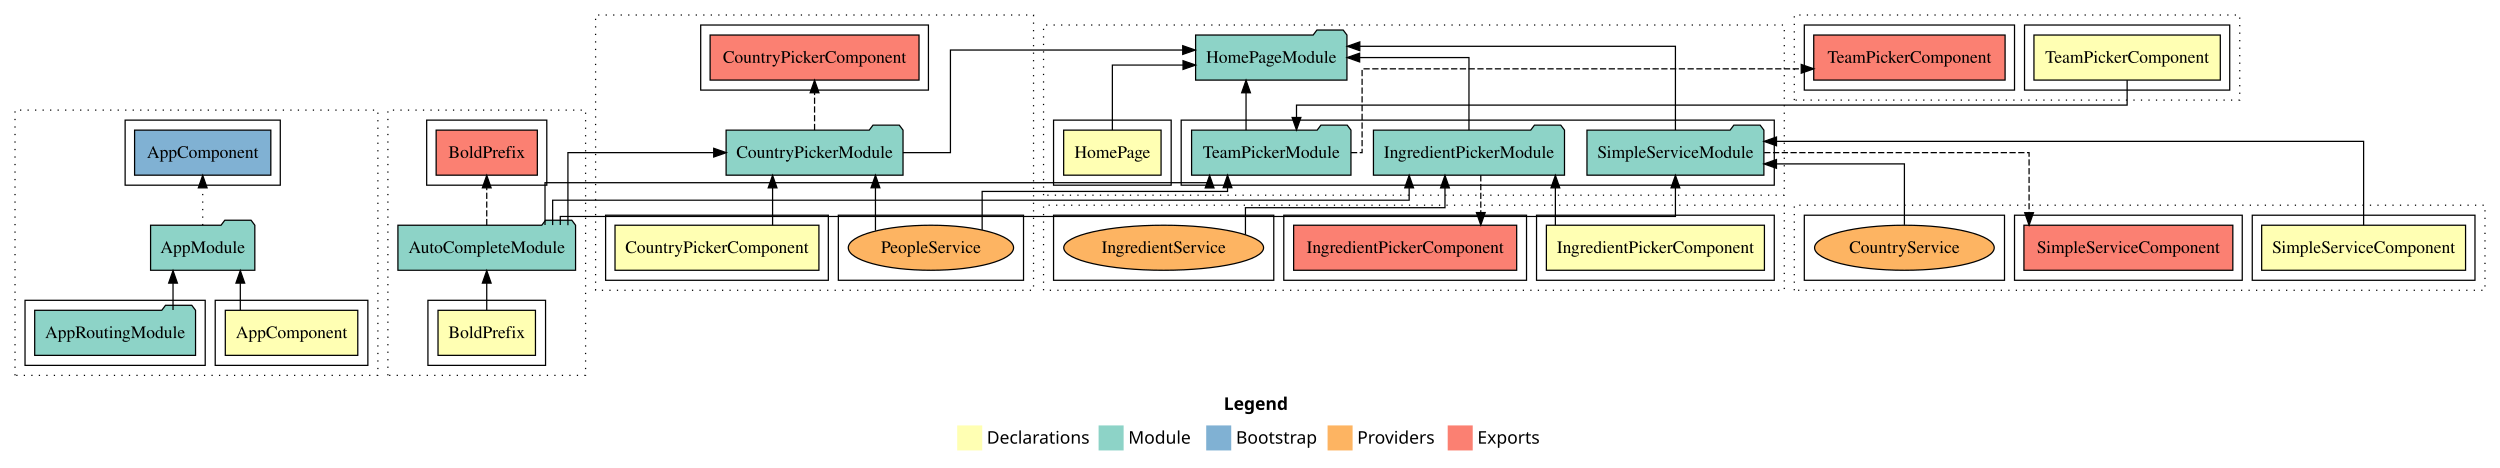
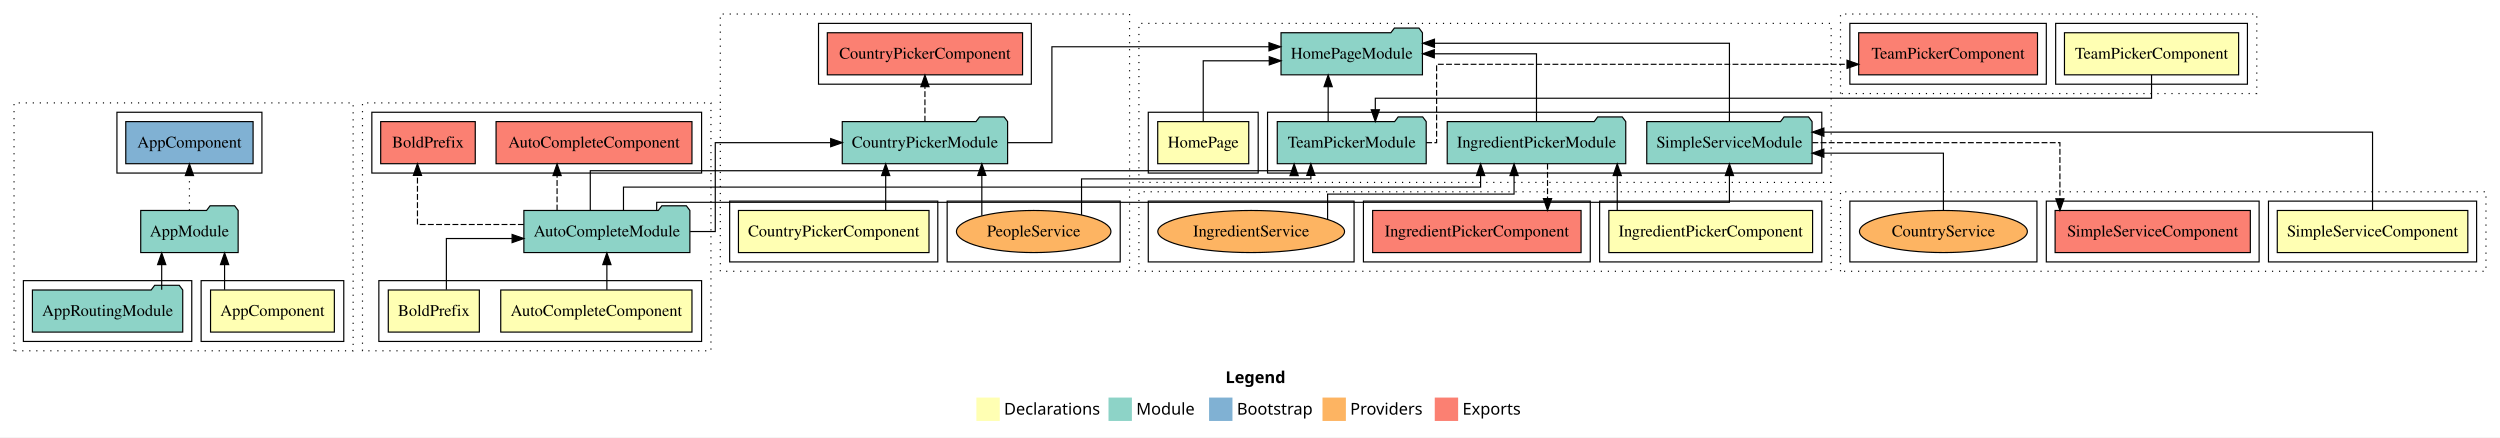
- <svg xmlns="http://www.w3.org/2000/svg" width="1998pt" height="374pt" viewBox="0.00 0.00 1998.00 374.00">
+ <svg xmlns="http://www.w3.org/2000/svg" width="2138pt" height="374pt" viewBox="0.00 0.00 2138.00 374.00">
  <g id="graph0" class="graph" transform="scale(1 1) rotate(0) translate(4 370)">
-     <polygon fill="#ffffff" stroke="transparent" points="-4,4 -4,-370 1994,-370 1994,4 -4,4" />
-     <text text-anchor="start" x="974.009" y="-42.4" font-family="sans-serif" font-weight="bold" font-size="14.00" fill="#000000">Legend</text>
-     <polygon fill="#ffffb3" stroke="transparent" points="761,-10 761,-30 781,-30 781,-10 761,-10" />
-     <text text-anchor="start" x="784.629" y="-15.4" font-family="sans-serif" font-size="14.00" fill="#000000">  Declarations</text>
-     <polygon fill="#8dd3c7" stroke="transparent" points="874,-10 874,-30 894,-30 894,-10 874,-10" />
-     <text text-anchor="start" x="897.725" y="-15.4" font-family="sans-serif" font-size="14.00" fill="#000000">  Module</text>
-     <polygon fill="#80b1d3" stroke="transparent" points="960,-10 960,-30 980,-30 980,-10 960,-10" />
-     <text text-anchor="start" x="983.781" y="-15.4" font-family="sans-serif" font-size="14.00" fill="#000000">  Bootstrap</text>
-     <polygon fill="#fdb462" stroke="transparent" points="1057,-10 1057,-30 1077,-30 1077,-10 1057,-10" />
-     <text text-anchor="start" x="1080.673" y="-15.4" font-family="sans-serif" font-size="14.00" fill="#000000">  Providers</text>
-     <polygon fill="#fb8072" stroke="transparent" points="1153,-10 1153,-30 1173,-30 1173,-10 1153,-10" />
-     <text text-anchor="start" x="1176.726" y="-15.4" font-family="sans-serif" font-size="14.00" fill="#000000">  Exports</text>
+     <polygon fill="#ffffff" stroke="transparent" points="-4,4 -4,-370 2134,-370 2134,4 -4,4" />
+     <text text-anchor="start" x="1044.009" y="-42.4" font-family="sans-serif" font-weight="bold" font-size="14.00" fill="#000000">Legend</text>
+     <polygon fill="#ffffb3" stroke="transparent" points="831,-10 831,-30 851,-30 851,-10 831,-10" />
+     <text text-anchor="start" x="854.629" y="-15.4" font-family="sans-serif" font-size="14.00" fill="#000000">  Declarations</text>
+     <polygon fill="#8dd3c7" stroke="transparent" points="944,-10 944,-30 964,-30 964,-10 944,-10" />
+     <text text-anchor="start" x="967.725" y="-15.4" font-family="sans-serif" font-size="14.00" fill="#000000">  Module</text>
+     <polygon fill="#80b1d3" stroke="transparent" points="1030,-10 1030,-30 1050,-30 1050,-10 1030,-10" />
+     <text text-anchor="start" x="1053.781" y="-15.4" font-family="sans-serif" font-size="14.00" fill="#000000">  Bootstrap</text>
+     <polygon fill="#fdb462" stroke="transparent" points="1127,-10 1127,-30 1147,-30 1147,-10 1127,-10" />
+     <text text-anchor="start" x="1150.673" y="-15.4" font-family="sans-serif" font-size="14.00" fill="#000000">  Providers</text>
+     <polygon fill="#fb8072" stroke="transparent" points="1223,-10 1223,-30 1243,-30 1243,-10 1223,-10" />
+     <text text-anchor="start" x="1246.726" y="-15.4" font-family="sans-serif" font-size="14.00" fill="#000000">  Exports</text>
    <g id="clust1" class="cluster">
      <polygon fill="none" stroke="#000000" stroke-dasharray="1,5" points="8,-70 8,-282 298,-282 298,-70 8,-70" />
    </g>
    <g id="clust2" class="cluster">
      <polygon fill="none" stroke="#000000" points="168,-78 168,-130 290,-130 290,-78 168,-78" />
    </g>
    <g id="clust4" class="cluster">
      <polygon fill="none" stroke="#000000" points="16,-78 16,-130 160,-130 160,-78 16,-78" />
    </g>
    <g id="clust6" class="cluster">
      <polygon fill="none" stroke="#000000" points="96,-222 96,-274 220,-274 220,-222 96,-222" />
    </g>
    <g id="clust14" class="cluster">
-       <polygon fill="none" stroke="#000000" stroke-dasharray="1,5" points="306,-70 306,-282 464,-282 464,-70 306,-70" />
+       <polygon fill="none" stroke="#000000" stroke-dasharray="1,5" points="306,-70 306,-282 604,-282 604,-70 306,-70" />
    </g>
    <g id="clust15" class="cluster">
-       <polygon fill="none" stroke="#000000" points="338,-78 338,-130 432,-130 432,-78 338,-78" />
-     </g>
-     <g id="clust18" class="cluster">
-       <polygon fill="none" stroke="#000000" points="337,-222 337,-274 433,-274 433,-222 337,-222" />
-     </g>
-     <g id="clust21" class="cluster">
-       <polygon fill="none" stroke="#000000" stroke-dasharray="1,5" points="472,-138 472,-358 822,-358 822,-138 472,-138" />
+       <polygon fill="none" stroke="#000000" points="320,-78 320,-130 596,-130 596,-78 320,-78" />
+     </g>
+     <g id="clust19" class="cluster">
+       <polygon fill="none" stroke="#000000" points="314,-222 314,-274 596,-274 596,-222 314,-222" />
    </g>
    <g id="clust22" class="cluster">
-       <polygon fill="none" stroke="#000000" points="480,-146 480,-198 658,-198 658,-146 480,-146" />
-     </g>
-     <g id="clust25" class="cluster">
-       <polygon fill="none" stroke="#000000" points="556,-298 556,-350 738,-350 738,-298 556,-298" />
-     </g>
-     <g id="clust27" class="cluster">
-       <polygon fill="none" stroke="#000000" points="666,-146 666,-198 814,-198 814,-146 666,-146" />
+       <polygon fill="none" stroke="#000000" stroke-dasharray="1,5" points="612,-138 612,-358 962,-358 962,-138 612,-138" />
+     </g>
+     <g id="clust23" class="cluster">
+       <polygon fill="none" stroke="#000000" points="620,-146 620,-198 798,-198 798,-146 620,-146" />
+     </g>
+     <g id="clust26" class="cluster">
+       <polygon fill="none" stroke="#000000" points="696,-298 696,-350 878,-350 878,-298 696,-298" />
    </g>
    <g id="clust28" class="cluster">
-       <polygon fill="none" stroke="#000000" stroke-dasharray="1,5" points="830,-214 830,-350 1422,-350 1422,-214 830,-214" />
+       <polygon fill="none" stroke="#000000" points="806,-146 806,-198 954,-198 954,-146 806,-146" />
    </g>
    <g id="clust29" class="cluster">
-       <polygon fill="none" stroke="#000000" points="838,-222 838,-274 932,-274 932,-222 838,-222" />
-     </g>
-     <g id="clust31" class="cluster">
-       <polygon fill="none" stroke="#000000" points="940,-222 940,-274 1414,-274 1414,-222 940,-222" />
-     </g>
-     <g id="clust35" class="cluster">
-       <polygon fill="none" stroke="#000000" stroke-dasharray="1,5" points="830,-138 830,-206 1422,-206 1422,-138 830,-138" />
+       <polygon fill="none" stroke="#000000" stroke-dasharray="1,5" points="970,-214 970,-350 1562,-350 1562,-214 970,-214" />
+     </g>
+     <g id="clust30" class="cluster">
+       <polygon fill="none" stroke="#000000" points="978,-222 978,-274 1072,-274 1072,-222 978,-222" />
+     </g>
+     <g id="clust32" class="cluster">
+       <polygon fill="none" stroke="#000000" points="1080,-222 1080,-274 1554,-274 1554,-222 1080,-222" />
    </g>
    <g id="clust36" class="cluster">
-       <polygon fill="none" stroke="#000000" points="1224,-146 1224,-198 1414,-198 1414,-146 1224,-146" />
-     </g>
-     <g id="clust39" class="cluster">
-       <polygon fill="none" stroke="#000000" points="1022,-146 1022,-198 1216,-198 1216,-146 1022,-146" />
-     </g>
-     <g id="clust41" class="cluster">
-       <polygon fill="none" stroke="#000000" points="838,-146 838,-198 1014,-198 1014,-146 838,-146" />
+       <polygon fill="none" stroke="#000000" stroke-dasharray="1,5" points="970,-138 970,-206 1562,-206 1562,-138 970,-138" />
+     </g>
+     <g id="clust37" class="cluster">
+       <polygon fill="none" stroke="#000000" points="1364,-146 1364,-198 1554,-198 1554,-146 1364,-146" />
+     </g>
+     <g id="clust40" class="cluster">
+       <polygon fill="none" stroke="#000000" points="1162,-146 1162,-198 1356,-198 1356,-146 1162,-146" />
    </g>
    <g id="clust42" class="cluster">
-       <polygon fill="none" stroke="#000000" stroke-dasharray="1,5" points="1430,-138 1430,-206 1982,-206 1982,-138 1430,-138" />
+       <polygon fill="none" stroke="#000000" points="978,-146 978,-198 1154,-198 1154,-146 978,-146" />
    </g>
    <g id="clust43" class="cluster">
-       <polygon fill="none" stroke="#000000" points="1796,-146 1796,-198 1974,-198 1974,-146 1796,-146" />
-     </g>
-     <g id="clust46" class="cluster">
-       <polygon fill="none" stroke="#000000" points="1606,-146 1606,-198 1788,-198 1788,-146 1606,-146" />
-     </g>
-     <g id="clust48" class="cluster">
-       <polygon fill="none" stroke="#000000" points="1438,-146 1438,-198 1598,-198 1598,-146 1438,-146" />
+       <polygon fill="none" stroke="#000000" stroke-dasharray="1,5" points="1570,-138 1570,-206 2122,-206 2122,-138 1570,-138" />
+     </g>
+     <g id="clust44" class="cluster">
+       <polygon fill="none" stroke="#000000" points="1936,-146 1936,-198 2114,-198 2114,-146 1936,-146" />
+     </g>
+     <g id="clust47" class="cluster">
+       <polygon fill="none" stroke="#000000" points="1746,-146 1746,-198 1928,-198 1928,-146 1746,-146" />
    </g>
    <g id="clust49" class="cluster">
-       <polygon fill="none" stroke="#000000" stroke-dasharray="1,5" points="1430,-290 1430,-358 1786,-358 1786,-290 1430,-290" />
+       <polygon fill="none" stroke="#000000" points="1578,-146 1578,-198 1738,-198 1738,-146 1578,-146" />
    </g>
    <g id="clust50" class="cluster">
-       <polygon fill="none" stroke="#000000" points="1614,-298 1614,-350 1778,-350 1778,-298 1614,-298" />
-     </g>
-     <g id="clust53" class="cluster">
-       <polygon fill="none" stroke="#000000" points="1438,-298 1438,-350 1606,-350 1606,-298 1438,-298" />
+       <polygon fill="none" stroke="#000000" stroke-dasharray="1,5" points="1570,-290 1570,-358 1926,-358 1926,-290 1570,-290" />
+     </g>
+     <g id="clust51" class="cluster">
+       <polygon fill="none" stroke="#000000" points="1754,-298 1754,-350 1918,-350 1918,-298 1754,-298" />
+     </g>
+     <g id="clust54" class="cluster">
+       <polygon fill="none" stroke="#000000" points="1578,-298 1578,-350 1746,-350 1746,-298 1578,-298" />
    </g>
    <g id="node1" class="node">
      <polygon fill="#ffffb3" stroke="#000000" points="281.94,-122 176.06,-122 176.06,-86 281.94,-86 281.94,-122" />
      <text text-anchor="middle" x="229" y="-99.8" font-family="Times,serif" font-size="14.00" fill="#000000">AppComponent</text>
    </g>
    <g id="node2" class="node">
      <polygon fill="#8dd3c7" stroke="#000000" points="199.657,-190 196.657,-194 175.657,-194 172.657,-190 116.343,-190 116.343,-154 199.657,-154 199.657,-190" />
      <text text-anchor="middle" x="158" y="-167.8" font-family="Times,serif" font-size="14.00" fill="#000000">AppModule</text>
    </g>
    <g id="edge1" class="edge">
      <path fill="none" stroke="#000000" d="M188.054,-122.223C188.054,-122.223 188.054,-143.727 188.054,-143.727" />
      <polygon fill="#000000" stroke="#000000" points="184.554,-143.727 188.054,-153.727 191.554,-143.727 184.554,-143.727" />
    </g>
    <g id="node4" class="node">
      <polygon fill="#80b1d3" stroke="#000000" points="212.439,-266 103.561,-266 103.561,-230 212.439,-230 212.439,-266" />
      <text text-anchor="middle" x="158" y="-243.8" font-family="Times,serif" font-size="14.00" fill="#000000">AppComponent </text>
    </g>
    <g id="edge3" class="edge">
      <path fill="none" stroke="#000000" stroke-dasharray="1,5" d="M158,-190.011C158,-190.011 158,-219.855 158,-219.855" />
      <polygon fill="#000000" stroke="#000000" points="154.5,-219.855 158,-229.855 161.5,-219.855 154.5,-219.855" />
    </g>
    <g id="node3" class="node">
      <polygon fill="#8dd3c7" stroke="#000000" points="152.274,-122 149.274,-126 128.274,-126 125.274,-122 23.726,-122 23.726,-86 152.274,-86 152.274,-122" />
      <text text-anchor="middle" x="88" y="-99.8" font-family="Times,serif" font-size="14.00" fill="#000000">AppRoutingModule</text>
    </g>
    <g id="edge2" class="edge">
      <path fill="none" stroke="#000000" d="M134.28,-122.223C134.28,-122.223 134.28,-143.727 134.28,-143.727" />
      <polygon fill="#000000" stroke="#000000" points="130.78,-143.727 134.28,-153.727 137.78,-143.727 130.78,-143.727" />
    </g>
    <g id="node5" class="node">
-       <polygon fill="#ffffb3" stroke="#000000" points="423.937,-122 346.063,-122 346.063,-86 423.937,-86 423.937,-122" />
-       <text text-anchor="middle" x="385" y="-99.8" font-family="Times,serif" font-size="14.00" fill="#000000">BoldPrefix</text>
+       <polygon fill="#ffffb3" stroke="#000000" points="587.767,-122 424.233,-122 424.233,-86 587.767,-86 587.767,-122" />
+       <text text-anchor="middle" x="506" y="-99.8" font-family="Times,serif" font-size="14.00" fill="#000000">AutoCompleteComponent</text>
+     </g>
+     <g id="node7" class="node">
+       <polygon fill="#8dd3c7" stroke="#000000" points="585.985,-190 582.985,-194 561.985,-194 558.985,-190 444.015,-190 444.015,-154 585.985,-154 585.985,-190" />
+       <text text-anchor="middle" x="515" y="-167.8" font-family="Times,serif" font-size="14.00" fill="#000000">AutoCompleteModule</text>
+     </g>
+     <g id="edge4" class="edge">
+       <path fill="none" stroke="#000000" d="M515,-122.223C515,-122.223 515,-143.727 515,-143.727" />
+       <polygon fill="#000000" stroke="#000000" points="511.5,-143.727 515,-153.727 518.5,-143.727 511.5,-143.727" />
    </g>
    <g id="node6" class="node">
-       <polygon fill="#8dd3c7" stroke="#000000" points="455.985,-190 452.985,-194 431.985,-194 428.985,-190 314.015,-190 314.015,-154 455.985,-154 455.985,-190" />
-       <text text-anchor="middle" x="385" y="-167.8" font-family="Times,serif" font-size="14.00" fill="#000000">AutoCompleteModule</text>
-     </g>
-     <g id="edge4" class="edge">
-       <path fill="none" stroke="#000000" d="M385,-122.223C385,-122.223 385,-143.727 385,-143.727" />
-       <polygon fill="#000000" stroke="#000000" points="381.5,-143.727 385,-153.727 388.5,-143.727 381.5,-143.727" />
-     </g>
-     <g id="node7" class="node">
-       <polygon fill="#fb8072" stroke="#000000" points="425.436,-266 344.564,-266 344.564,-230 425.436,-230 425.436,-266" />
-       <text text-anchor="middle" x="385" y="-243.8" font-family="Times,serif" font-size="14.00" fill="#000000">BoldPrefix </text>
+       <polygon fill="#ffffb3" stroke="#000000" points="405.937,-122 328.063,-122 328.063,-86 405.937,-86 405.937,-122" />
+       <text text-anchor="middle" x="367" y="-99.8" font-family="Times,serif" font-size="14.00" fill="#000000">BoldPrefix</text>
    </g>
    <g id="edge5" class="edge">
-       <path fill="none" stroke="#000000" stroke-dasharray="5,2" d="M385,-190.011C385,-190.011 385,-219.855 385,-219.855" />
-       <polygon fill="#000000" stroke="#000000" points="381.5,-219.855 385,-229.855 388.5,-219.855 381.5,-219.855" />
+       <path fill="none" stroke="#000000" d="M377.739,-122.267C377.739,-140.555 377.739,-166 377.739,-166 377.739,-166 433.957,-166 433.957,-166" />
+       <polygon fill="#000000" stroke="#000000" points="433.957,-169.5 443.957,-166 433.957,-162.5 433.957,-169.5" />
+     </g>
+     <g id="node8" class="node">
+       <polygon fill="#fb8072" stroke="#000000" points="587.767,-266 420.233,-266 420.233,-230 587.767,-230 587.767,-266" />
+       <text text-anchor="middle" x="504" y="-243.8" font-family="Times,serif" font-size="14.00" fill="#000000">AutoCompleteComponent </text>
+     </g>
+     <g id="edge6" class="edge">
+       <path fill="none" stroke="#000000" stroke-dasharray="5,2" d="M472.405,-190.011C472.405,-190.011 472.405,-219.855 472.405,-219.855" />
+       <polygon fill="#000000" stroke="#000000" points="468.905,-219.855 472.405,-229.855 475.905,-219.855 468.905,-219.855" />
    </g>
    <g id="node9" class="node">
-       <polygon fill="#8dd3c7" stroke="#000000" points="717.701,-266 714.701,-270 693.701,-270 690.701,-266 576.299,-266 576.299,-230 717.701,-230 717.701,-266" />
-       <text text-anchor="middle" x="647" y="-243.8" font-family="Times,serif" font-size="14.00" fill="#000000">CountryPickerModule</text>
+       <polygon fill="#fb8072" stroke="#000000" points="402.436,-266 321.564,-266 321.564,-230 402.436,-230 402.436,-266" />
+       <text text-anchor="middle" x="362" y="-243.8" font-family="Times,serif" font-size="14.00" fill="#000000">BoldPrefix </text>
    </g>
    <g id="edge7" class="edge">
-       <path fill="none" stroke="#000000" d="M449.887,-190.011C449.887,-212.485 449.887,-248 449.887,-248 449.887,-248 566.395,-248 566.395,-248" />
-       <polygon fill="#000000" stroke="#000000" points="566.395,-251.5 576.395,-248 566.395,-244.5 566.395,-251.5" />
+       <path fill="none" stroke="#000000" stroke-dasharray="5,2" d="M443.949,-178C400.425,-178 353.011,-178 353.011,-178 353.011,-178 353.011,-219.973 353.011,-219.973" />
+       <polygon fill="#000000" stroke="#000000" points="349.511,-219.973 353.011,-229.973 356.511,-219.973 349.511,-219.973" />
+     </g>
+     <g id="node11" class="node">
+       <polygon fill="#8dd3c7" stroke="#000000" points="857.701,-266 854.701,-270 833.701,-270 830.701,-266 716.299,-266 716.299,-230 857.701,-230 857.701,-266" />
+       <text text-anchor="middle" x="787" y="-243.8" font-family="Times,serif" font-size="14.00" fill="#000000">CountryPickerModule</text>
+     </g>
+     <g id="edge9" class="edge">
+       <path fill="none" stroke="#000000" d="M586.197,-172C598.644,-172 607.696,-172 607.696,-172 607.696,-172 607.696,-248 607.696,-248 607.696,-248 706.392,-248 706.392,-248" />
+       <polygon fill="#000000" stroke="#000000" points="706.392,-251.5 716.392,-248 706.392,-244.5 706.392,-251.5" />
+     </g>
+     <g id="node16" class="node">
+       <polygon fill="#8dd3c7" stroke="#000000" points="1386.344,-266 1383.344,-270 1362.344,-270 1359.344,-266 1233.656,-266 1233.656,-230 1386.344,-230 1386.344,-266" />
+       <text text-anchor="middle" x="1310" y="-243.8" font-family="Times,serif" font-size="14.00" fill="#000000">IngredientPickerModule</text>
+     </g>
+     <g id="edge18" class="edge">
+       <path fill="none" stroke="#000000" d="M529.198,-190.11C529.198,-199.897 529.198,-210 529.198,-210 529.198,-210 1262.199,-210 1262.199,-210 1262.199,-210 1262.199,-219.89 1262.199,-219.89" />
+       <polygon fill="#000000" stroke="#000000" points="1258.699,-219.89 1262.199,-229.89 1265.699,-219.89 1258.699,-219.89" />
+     </g>
+     <g id="node17" class="node">
+       <polygon fill="#8dd3c7" stroke="#000000" points="1545.697,-266 1542.697,-270 1521.697,-270 1518.697,-266 1404.303,-266 1404.303,-230 1545.697,-230 1545.697,-266" />
+       <text text-anchor="middle" x="1475" y="-243.8" font-family="Times,serif" font-size="14.00" fill="#000000">SimpleServiceModule</text>
+     </g>
+     <g id="edge22" class="edge">
+       <path fill="none" stroke="#000000" d="M557.595,-190.169C557.595,-194.046 557.595,-197 557.595,-197 557.595,-197 1475,-197 1475,-197 1475,-197 1475,-219.876 1475,-219.876" />
+       <polygon fill="#000000" stroke="#000000" points="1471.5,-219.876 1475,-229.876 1478.5,-219.876 1471.5,-219.876" />
+     </g>
+     <g id="node18" class="node">
+       <polygon fill="#8dd3c7" stroke="#000000" points="1215.685,-266 1212.685,-270 1191.685,-270 1188.685,-266 1088.315,-266 1088.315,-230 1215.685,-230 1215.685,-266" />
+       <text text-anchor="middle" x="1152" y="-243.8" font-family="Times,serif" font-size="14.00" fill="#000000">TeamPickerModule</text>
+     </g>
+     <g id="edge26" class="edge">
+       <path fill="none" stroke="#000000" d="M500.801,-190.187C500.801,-205.182 500.801,-224 500.801,-224 500.801,-224 1102.725,-224 1102.725,-224 1102.725,-224 1102.725,-224.581 1102.725,-224.581" />
+       <polygon fill="#000000" stroke="#000000" points="1099.225,-219.81 1102.725,-229.81 1106.225,-219.81 1099.225,-219.81" />
+     </g>
+     <g id="node10" class="node">
+       <polygon fill="#ffffb3" stroke="#000000" points="790.483,-190 627.517,-190 627.517,-154 790.483,-154 790.483,-190" />
+       <text text-anchor="middle" x="709" y="-167.8" font-family="Times,serif" font-size="14.00" fill="#000000">CountryPickerComponent</text>
+     </g>
+     <g id="edge8" class="edge">
+       <path fill="none" stroke="#000000" d="M753.446,-190.011C753.446,-190.011 753.446,-219.855 753.446,-219.855" />
+       <polygon fill="#000000" stroke="#000000" points="749.946,-219.855 753.446,-229.855 756.946,-219.855 749.946,-219.855" />
+     </g>
+     <g id="node12" class="node">
+       <polygon fill="#fb8072" stroke="#000000" points="870.484,-342 703.516,-342 703.516,-306 870.484,-306 870.484,-342" />
+       <text text-anchor="middle" x="787" y="-319.8" font-family="Times,serif" font-size="14.00" fill="#000000">CountryPickerComponent </text>
+     </g>
+     <g id="edge10" class="edge">
+       <path fill="none" stroke="#000000" stroke-dasharray="5,2" d="M787,-266.011C787,-266.011 787,-295.855 787,-295.855" />
+       <polygon fill="#000000" stroke="#000000" points="783.5,-295.855 787,-305.855 790.5,-295.855 783.5,-295.855" />
+     </g>
+     <g id="node15" class="node">
+       <polygon fill="#8dd3c7" stroke="#000000" points="1212.473,-342 1209.473,-346 1188.473,-346 1185.473,-342 1091.527,-342 1091.527,-306 1212.473,-306 1212.473,-342" />
+       <text text-anchor="middle" x="1152" y="-319.8" font-family="Times,serif" font-size="14.00" fill="#000000">HomePageModule</text>
+     </g>
+     <g id="edge13" class="edge">
+       <path fill="none" stroke="#000000" d="M857.608,-248C878.347,-248 895.586,-248 895.586,-248 895.586,-248 895.586,-330 895.586,-330 895.586,-330 1081.233,-330 1081.233,-330" />
+       <polygon fill="#000000" stroke="#000000" points="1081.234,-333.5 1091.233,-330 1081.233,-326.5 1081.234,-333.5" />
+     </g>
+     <g id="node13" class="node">
+       <ellipse fill="#fdb462" stroke="#000000" cx="880" cy="-172" rx="66.049" ry="18" />
+       <text text-anchor="middle" x="880" y="-167.8" font-family="Times,serif" font-size="14.00" fill="#000000">PeopleService</text>
+     </g>
+     <g id="edge11" class="edge">
+       <path fill="none" stroke="#000000" d="M835.663,-185.587C835.663,-185.587 835.663,-219.957 835.663,-219.957" />
+       <polygon fill="#000000" stroke="#000000" points="832.163,-219.957 835.663,-229.957 839.163,-219.958 832.163,-219.957" />
+     </g>
+     <g id="edge28" class="edge">
+       <path fill="none" stroke="#000000" d="M920.93,-186.238C920.93,-199.422 920.93,-217 920.93,-217 920.93,-217 1117.042,-217 1117.042,-217 1117.042,-217 1117.042,-219.967 1117.042,-219.967" />
+       <polygon fill="#000000" stroke="#000000" points="1113.542,-219.967 1117.042,-229.967 1120.542,-219.967 1113.542,-219.967" />
    </g>
    <g id="node14" class="node">
-       <polygon fill="#8dd3c7" stroke="#000000" points="1246.344,-266 1243.344,-270 1222.344,-270 1219.344,-266 1093.656,-266 1093.656,-230 1246.344,-230 1246.344,-266" />
-       <text text-anchor="middle" x="1170" y="-243.8" font-family="Times,serif" font-size="14.00" fill="#000000">IngredientPickerModule</text>
+       <polygon fill="#ffffb3" stroke="#000000" points="1063.925,-266 986.075,-266 986.075,-230 1063.925,-230 1063.925,-266" />
+       <text text-anchor="middle" x="1025" y="-243.8" font-family="Times,serif" font-size="14.00" fill="#000000">HomePage</text>
+     </g>
+     <g id="edge12" class="edge">
+       <path fill="none" stroke="#000000" d="M1025,-266.027C1025,-286.767 1025,-318 1025,-318 1025,-318 1081.476,-318 1081.476,-318" />
+       <polygon fill="#000000" stroke="#000000" points="1081.476,-321.5 1091.476,-318 1081.476,-314.5 1081.476,-321.5" />
+     </g>
+     <g id="edge14" class="edge">
+       <path fill="none" stroke="#000000" d="M1310,-266.011C1310,-288.485 1310,-324 1310,-324 1310,-324 1222.635,-324 1222.635,-324" />
+       <polygon fill="#000000" stroke="#000000" points="1222.635,-320.5 1212.635,-324 1222.635,-327.5 1222.635,-320.5" />
+     </g>
+     <g id="node20" class="node">
+       <polygon fill="#fb8072" stroke="#000000" points="1348.127,-190 1169.873,-190 1169.873,-154 1348.127,-154 1348.127,-190" />
+       <text text-anchor="middle" x="1259" y="-167.8" font-family="Times,serif" font-size="14.00" fill="#000000">IngredientPickerComponent </text>
+     </g>
+     <g id="edge19" class="edge">
+       <path fill="none" stroke="#000000" stroke-dasharray="5,2" d="M1319.442,-229.989C1319.442,-229.989 1319.442,-200.145 1319.442,-200.145" />
+       <polygon fill="#000000" stroke="#000000" points="1322.942,-200.145 1319.442,-190.145 1315.942,-200.145 1322.942,-200.145" />
+     </g>
+     <g id="edge15" class="edge">
+       <path fill="none" stroke="#000000" d="M1475,-266.026C1475,-290.977 1475,-333 1475,-333 1475,-333 1222.754,-333 1222.754,-333" />
+       <polygon fill="#000000" stroke="#000000" points="1222.754,-329.5 1212.754,-333 1222.754,-336.5 1222.754,-329.5" />
+     </g>
+     <g id="node23" class="node">
+       <polygon fill="#fb8072" stroke="#000000" points="1920.48,-190 1753.52,-190 1753.52,-154 1920.48,-154 1920.48,-190" />
+       <text text-anchor="middle" x="1837" y="-167.8" font-family="Times,serif" font-size="14.00" fill="#000000">SimpleServiceComponent </text>
+     </g>
+     <g id="edge23" class="edge">
+       <path fill="none" stroke="#000000" stroke-dasharray="5,2" d="M1545.957,-248C1629.68,-248 1757.638,-248 1757.638,-248 1757.638,-248 1757.638,-200.011 1757.638,-200.011" />
+       <polygon fill="#000000" stroke="#000000" points="1761.138,-200.011 1757.638,-190.011 1754.138,-200.011 1761.138,-200.011" />
    </g>
    <g id="edge16" class="edge">
-       <path fill="none" stroke="#000000" d="M437.678,-190.11C437.678,-199.897 437.678,-210 437.678,-210 437.678,-210 1122.199,-210 1122.199,-210 1122.199,-210 1122.199,-219.89 1122.199,-219.89" />
-       <polygon fill="#000000" stroke="#000000" points="1118.699,-219.89 1122.199,-229.89 1125.699,-219.89 1118.699,-219.89" />
-     </g>
-     <g id="node15" class="node">
-       <polygon fill="#8dd3c7" stroke="#000000" points="1405.697,-266 1402.697,-270 1381.697,-270 1378.697,-266 1264.303,-266 1264.303,-230 1405.697,-230 1405.697,-266" />
-       <text text-anchor="middle" x="1335" y="-243.8" font-family="Times,serif" font-size="14.00" fill="#000000">SimpleServiceModule</text>
+       <path fill="none" stroke="#000000" d="M1131.838,-266.011C1131.838,-266.011 1131.838,-295.855 1131.838,-295.855" />
+       <polygon fill="#000000" stroke="#000000" points="1128.338,-295.855 1131.838,-305.855 1135.338,-295.855 1128.338,-295.855" />
+     </g>
+     <g id="node26" class="node">
+       <polygon fill="#fb8072" stroke="#000000" points="1738.468,-342 1585.532,-342 1585.532,-306 1738.468,-306 1738.468,-342" />
+       <text text-anchor="middle" x="1662" y="-319.8" font-family="Times,serif" font-size="14.00" fill="#000000">TeamPickerComponent </text>
+     </g>
+     <g id="edge27" class="edge">
+       <path fill="none" stroke="#000000" stroke-dasharray="5,2" d="M1215.685,-248C1221.112,-248 1224.585,-248 1224.585,-248 1224.585,-248 1224.585,-315 1224.585,-315 1224.585,-315 1575.558,-315 1575.558,-315" />
+       <polygon fill="#000000" stroke="#000000" points="1575.558,-318.5 1585.558,-315 1575.558,-311.5 1575.558,-318.5" />
+     </g>
+     <g id="node19" class="node">
+       <polygon fill="#ffffb3" stroke="#000000" points="1546.127,-190 1371.873,-190 1371.873,-154 1546.127,-154 1546.127,-190" />
+       <text text-anchor="middle" x="1459" y="-167.8" font-family="Times,serif" font-size="14.00" fill="#000000">IngredientPickerComponent</text>
+     </g>
+     <g id="edge17" class="edge">
+       <path fill="none" stroke="#000000" d="M1379.054,-190.011C1379.054,-190.011 1379.054,-219.855 1379.054,-219.855" />
+       <polygon fill="#000000" stroke="#000000" points="1375.554,-219.855 1379.054,-229.855 1382.554,-219.855 1375.554,-219.855" />
+     </g>
+     <g id="node21" class="node">
+       <ellipse fill="#fdb462" stroke="#000000" cx="1066" cy="-172" rx="79.853" ry="18" />
+       <text text-anchor="middle" x="1066" y="-167.8" font-family="Times,serif" font-size="14.00" fill="#000000">IngredientService</text>
    </g>
    <g id="edge20" class="edge">
-       <path fill="none" stroke="#000000" d="M443.783,-190.169C443.783,-194.046 443.783,-197 443.783,-197 443.783,-197 1335,-197 1335,-197 1335,-197 1335,-219.876 1335,-219.876" />
-       <polygon fill="#000000" stroke="#000000" points="1331.5,-219.876 1335,-229.876 1338.5,-219.876 1331.5,-219.876" />
-     </g>
-     <g id="node16" class="node">
-       <polygon fill="#8dd3c7" stroke="#000000" points="1075.685,-266 1072.685,-270 1051.685,-270 1048.685,-266 948.315,-266 948.315,-230 1075.685,-230 1075.685,-266" />
-       <text text-anchor="middle" x="1012" y="-243.8" font-family="Times,serif" font-size="14.00" fill="#000000">TeamPickerModule</text>
+       <path fill="none" stroke="#000000" d="M1131.359,-182.478C1131.359,-191.81 1131.359,-204 1131.359,-204 1131.359,-204 1290.821,-204 1290.821,-204 1290.821,-204 1290.821,-219.85 1290.821,-219.85" />
+       <polygon fill="#000000" stroke="#000000" points="1287.321,-219.849 1290.821,-229.85 1294.321,-219.85 1287.321,-219.849" />
+     </g>
+     <g id="node22" class="node">
+       <polygon fill="#ffffb3" stroke="#000000" points="2106.479,-190 1943.521,-190 1943.521,-154 2106.479,-154 2106.479,-190" />
+       <text text-anchor="middle" x="2025" y="-167.8" font-family="Times,serif" font-size="14.00" fill="#000000">SimpleServiceComponent</text>
+     </g>
+     <g id="edge21" class="edge">
+       <path fill="none" stroke="#000000" d="M2025,-190.026C2025,-214.977 2025,-257 2025,-257 2025,-257 1555.777,-257 1555.777,-257" />
+       <polygon fill="#000000" stroke="#000000" points="1555.777,-253.5 1545.777,-257 1555.777,-260.5 1555.777,-253.5" />
+     </g>
+     <g id="node24" class="node">
+       <ellipse fill="#fdb462" stroke="#000000" cx="1658" cy="-172" rx="71.789" ry="18" />
+       <text text-anchor="middle" x="1658" y="-167.8" font-family="Times,serif" font-size="14.00" fill="#000000">CountryService</text>
    </g>
    <g id="edge24" class="edge">
-       <path fill="none" stroke="#000000" d="M431.573,-190.187C431.573,-205.182 431.573,-224 431.573,-224 431.573,-224 962.725,-224 962.725,-224 962.725,-224 962.725,-224.581 962.725,-224.581" />
-       <polygon fill="#000000" stroke="#000000" points="959.225,-219.81 962.725,-229.81 966.225,-219.81 959.225,-219.81" />
-     </g>
-     <g id="node8" class="node">
-       <polygon fill="#ffffb3" stroke="#000000" points="650.483,-190 487.517,-190 487.517,-154 650.483,-154 650.483,-190" />
-       <text text-anchor="middle" x="569" y="-167.8" font-family="Times,serif" font-size="14.00" fill="#000000">CountryPickerComponent</text>
-     </g>
-     <g id="edge6" class="edge">
-       <path fill="none" stroke="#000000" d="M613.446,-190.011C613.446,-190.011 613.446,-219.855 613.446,-219.855" />
-       <polygon fill="#000000" stroke="#000000" points="609.946,-219.855 613.446,-229.855 616.946,-219.855 609.946,-219.855" />
-     </g>
-     <g id="node10" class="node">
-       <polygon fill="#fb8072" stroke="#000000" points="730.484,-342 563.516,-342 563.516,-306 730.484,-306 730.484,-342" />
-       <text text-anchor="middle" x="647" y="-319.8" font-family="Times,serif" font-size="14.00" fill="#000000">CountryPickerComponent </text>
-     </g>
-     <g id="edge8" class="edge">
-       <path fill="none" stroke="#000000" stroke-dasharray="5,2" d="M647,-266.011C647,-266.011 647,-295.855 647,-295.855" />
-       <polygon fill="#000000" stroke="#000000" points="643.5,-295.855 647,-305.855 650.5,-295.855 643.5,-295.855" />
-     </g>
-     <g id="node13" class="node">
-       <polygon fill="#8dd3c7" stroke="#000000" points="1072.473,-342 1069.473,-346 1048.473,-346 1045.473,-342 951.527,-342 951.527,-306 1072.473,-306 1072.473,-342" />
-       <text text-anchor="middle" x="1012" y="-319.8" font-family="Times,serif" font-size="14.00" fill="#000000">HomePageModule</text>
-     </g>
-     <g id="edge11" class="edge">
-       <path fill="none" stroke="#000000" d="M717.608,-248C738.347,-248 755.586,-248 755.586,-248 755.586,-248 755.586,-330 755.586,-330 755.586,-330 941.233,-330 941.233,-330" />
-       <polygon fill="#000000" stroke="#000000" points="941.234,-333.5 951.233,-330 941.233,-326.5 941.234,-333.5" />
-     </g>
-     <g id="node11" class="node">
-       <ellipse fill="#fdb462" stroke="#000000" cx="740" cy="-172" rx="66.049" ry="18" />
-       <text text-anchor="middle" x="740" y="-167.8" font-family="Times,serif" font-size="14.00" fill="#000000">PeopleService</text>
-     </g>
-     <g id="edge9" class="edge">
-       <path fill="none" stroke="#000000" d="M695.663,-185.587C695.663,-185.587 695.663,-219.957 695.663,-219.957" />
-       <polygon fill="#000000" stroke="#000000" points="692.163,-219.957 695.663,-229.957 699.163,-219.958 692.163,-219.957" />
-     </g>
-     <g id="edge26" class="edge">
-       <path fill="none" stroke="#000000" d="M780.93,-186.238C780.93,-199.422 780.93,-217 780.93,-217 780.93,-217 977.042,-217 977.042,-217 977.042,-217 977.042,-219.967 977.042,-219.967" />
-       <polygon fill="#000000" stroke="#000000" points="973.542,-219.967 977.042,-229.967 980.542,-219.967 973.542,-219.967" />
-     </g>
-     <g id="node12" class="node">
-       <polygon fill="#ffffb3" stroke="#000000" points="923.925,-266 846.075,-266 846.075,-230 923.925,-230 923.925,-266" />
-       <text text-anchor="middle" x="885" y="-243.8" font-family="Times,serif" font-size="14.00" fill="#000000">HomePage</text>
-     </g>
-     <g id="edge10" class="edge">
-       <path fill="none" stroke="#000000" d="M885,-266.027C885,-286.767 885,-318 885,-318 885,-318 941.476,-318 941.476,-318" />
-       <polygon fill="#000000" stroke="#000000" points="941.476,-321.5 951.476,-318 941.476,-314.5 941.476,-321.5" />
-     </g>
-     <g id="edge12" class="edge">
-       <path fill="none" stroke="#000000" d="M1170,-266.011C1170,-288.485 1170,-324 1170,-324 1170,-324 1082.635,-324 1082.635,-324" />
-       <polygon fill="#000000" stroke="#000000" points="1082.635,-320.5 1072.635,-324 1082.635,-327.5 1082.635,-320.5" />
-     </g>
-     <g id="node18" class="node">
-       <polygon fill="#fb8072" stroke="#000000" points="1208.127,-190 1029.873,-190 1029.873,-154 1208.127,-154 1208.127,-190" />
-       <text text-anchor="middle" x="1119" y="-167.8" font-family="Times,serif" font-size="14.00" fill="#000000">IngredientPickerComponent </text>
-     </g>
-     <g id="edge17" class="edge">
-       <path fill="none" stroke="#000000" stroke-dasharray="5,2" d="M1179.442,-229.989C1179.442,-229.989 1179.442,-200.145 1179.442,-200.145" />
-       <polygon fill="#000000" stroke="#000000" points="1182.942,-200.145 1179.442,-190.145 1175.942,-200.145 1182.942,-200.145" />
-     </g>
-     <g id="edge13" class="edge">
-       <path fill="none" stroke="#000000" d="M1335,-266.026C1335,-290.977 1335,-333 1335,-333 1335,-333 1082.754,-333 1082.754,-333" />
-       <polygon fill="#000000" stroke="#000000" points="1082.754,-329.5 1072.754,-333 1082.754,-336.5 1082.754,-329.5" />
-     </g>
-     <g id="node21" class="node">
-       <polygon fill="#fb8072" stroke="#000000" points="1780.48,-190 1613.52,-190 1613.52,-154 1780.48,-154 1780.48,-190" />
-       <text text-anchor="middle" x="1697" y="-167.8" font-family="Times,serif" font-size="14.00" fill="#000000">SimpleServiceComponent </text>
-     </g>
-     <g id="edge21" class="edge">
-       <path fill="none" stroke="#000000" stroke-dasharray="5,2" d="M1405.957,-248C1489.68,-248 1617.638,-248 1617.638,-248 1617.638,-248 1617.638,-200.011 1617.638,-200.011" />
-       <polygon fill="#000000" stroke="#000000" points="1621.138,-200.011 1617.638,-190.011 1614.138,-200.011 1621.138,-200.011" />
-     </g>
-     <g id="edge14" class="edge">
-       <path fill="none" stroke="#000000" d="M991.838,-266.011C991.838,-266.011 991.838,-295.855 991.838,-295.855" />
-       <polygon fill="#000000" stroke="#000000" points="988.338,-295.855 991.838,-305.855 995.338,-295.855 988.338,-295.855" />
-     </g>
-     <g id="node24" class="node">
-       <polygon fill="#fb8072" stroke="#000000" points="1598.468,-342 1445.532,-342 1445.532,-306 1598.468,-306 1598.468,-342" />
-       <text text-anchor="middle" x="1522" y="-319.8" font-family="Times,serif" font-size="14.00" fill="#000000">TeamPickerComponent </text>
+       <path fill="none" stroke="#000000" d="M1658,-190.308C1658,-210.145 1658,-239 1658,-239 1658,-239 1555.753,-239 1555.753,-239" />
+       <polygon fill="#000000" stroke="#000000" points="1555.753,-235.5 1545.753,-239 1555.753,-242.5 1555.753,-235.5" />
+     </g>
+     <g id="node25" class="node">
+       <polygon fill="#ffffb3" stroke="#000000" points="1910.468,-342 1761.532,-342 1761.532,-306 1910.468,-306 1910.468,-342" />
+       <text text-anchor="middle" x="1836" y="-319.8" font-family="Times,serif" font-size="14.00" fill="#000000">TeamPickerComponent</text>
    </g>
    <g id="edge25" class="edge">
-       <path fill="none" stroke="#000000" stroke-dasharray="5,2" d="M1075.685,-248C1081.112,-248 1084.585,-248 1084.585,-248 1084.585,-248 1084.585,-315 1084.585,-315 1084.585,-315 1435.558,-315 1435.558,-315" />
-       <polygon fill="#000000" stroke="#000000" points="1435.558,-318.5 1445.558,-315 1435.558,-311.5 1435.558,-318.5" />
-     </g>
-     <g id="node17" class="node">
-       <polygon fill="#ffffb3" stroke="#000000" points="1406.127,-190 1231.873,-190 1231.873,-154 1406.127,-154 1406.127,-190" />
-       <text text-anchor="middle" x="1319" y="-167.8" font-family="Times,serif" font-size="14.00" fill="#000000">IngredientPickerComponent</text>
-     </g>
-     <g id="edge15" class="edge">
-       <path fill="none" stroke="#000000" d="M1239.054,-190.011C1239.054,-190.011 1239.054,-219.855 1239.054,-219.855" />
-       <polygon fill="#000000" stroke="#000000" points="1235.554,-219.855 1239.054,-229.855 1242.554,-219.855 1235.554,-219.855" />
-     </g>
-     <g id="node19" class="node">
-       <ellipse fill="#fdb462" stroke="#000000" cx="926" cy="-172" rx="79.853" ry="18" />
-       <text text-anchor="middle" x="926" y="-167.8" font-family="Times,serif" font-size="14.00" fill="#000000">IngredientService</text>
-     </g>
-     <g id="edge18" class="edge">
-       <path fill="none" stroke="#000000" d="M991.359,-182.478C991.359,-191.81 991.359,-204 991.359,-204 991.359,-204 1150.821,-204 1150.821,-204 1150.821,-204 1150.821,-219.85 1150.821,-219.85" />
-       <polygon fill="#000000" stroke="#000000" points="1147.321,-219.849 1150.821,-229.85 1154.321,-219.85 1147.321,-219.849" />
-     </g>
-     <g id="node20" class="node">
-       <polygon fill="#ffffb3" stroke="#000000" points="1966.479,-190 1803.521,-190 1803.521,-154 1966.479,-154 1966.479,-190" />
-       <text text-anchor="middle" x="1885" y="-167.8" font-family="Times,serif" font-size="14.00" fill="#000000">SimpleServiceComponent</text>
-     </g>
-     <g id="edge19" class="edge">
-       <path fill="none" stroke="#000000" d="M1885,-190.026C1885,-214.977 1885,-257 1885,-257 1885,-257 1415.777,-257 1415.777,-257" />
-       <polygon fill="#000000" stroke="#000000" points="1415.777,-253.5 1405.777,-257 1415.777,-260.5 1415.777,-253.5" />
-     </g>
-     <g id="node22" class="node">
-       <ellipse fill="#fdb462" stroke="#000000" cx="1518" cy="-172" rx="71.789" ry="18" />
-       <text text-anchor="middle" x="1518" y="-167.8" font-family="Times,serif" font-size="14.00" fill="#000000">CountryService</text>
-     </g>
-     <g id="edge22" class="edge">
-       <path fill="none" stroke="#000000" d="M1518,-190.308C1518,-210.145 1518,-239 1518,-239 1518,-239 1415.753,-239 1415.753,-239" />
-       <polygon fill="#000000" stroke="#000000" points="1415.753,-235.5 1405.753,-239 1415.753,-242.5 1415.753,-235.5" />
-     </g>
-     <g id="node23" class="node">
-       <polygon fill="#ffffb3" stroke="#000000" points="1770.468,-342 1621.532,-342 1621.532,-306 1770.468,-306 1770.468,-342" />
-       <text text-anchor="middle" x="1696" y="-319.8" font-family="Times,serif" font-size="14.00" fill="#000000">TeamPickerComponent</text>
-     </g>
-     <g id="edge23" class="edge">
-       <path fill="none" stroke="#000000" d="M1696,-305.89C1696,-296.103 1696,-286 1696,-286 1696,-286 1032.162,-286 1032.162,-286 1032.162,-286 1032.162,-276.11 1032.162,-276.11" />
-       <polygon fill="#000000" stroke="#000000" points="1035.662,-276.11 1032.162,-266.11 1028.662,-276.11 1035.662,-276.11" />
+       <path fill="none" stroke="#000000" d="M1836,-305.89C1836,-296.103 1836,-286 1836,-286 1836,-286 1172.162,-286 1172.162,-286 1172.162,-286 1172.162,-276.11 1172.162,-276.11" />
+       <polygon fill="#000000" stroke="#000000" points="1175.662,-276.11 1172.162,-266.11 1168.662,-276.11 1175.662,-276.11" />
    </g>
  </g>
</svg>
